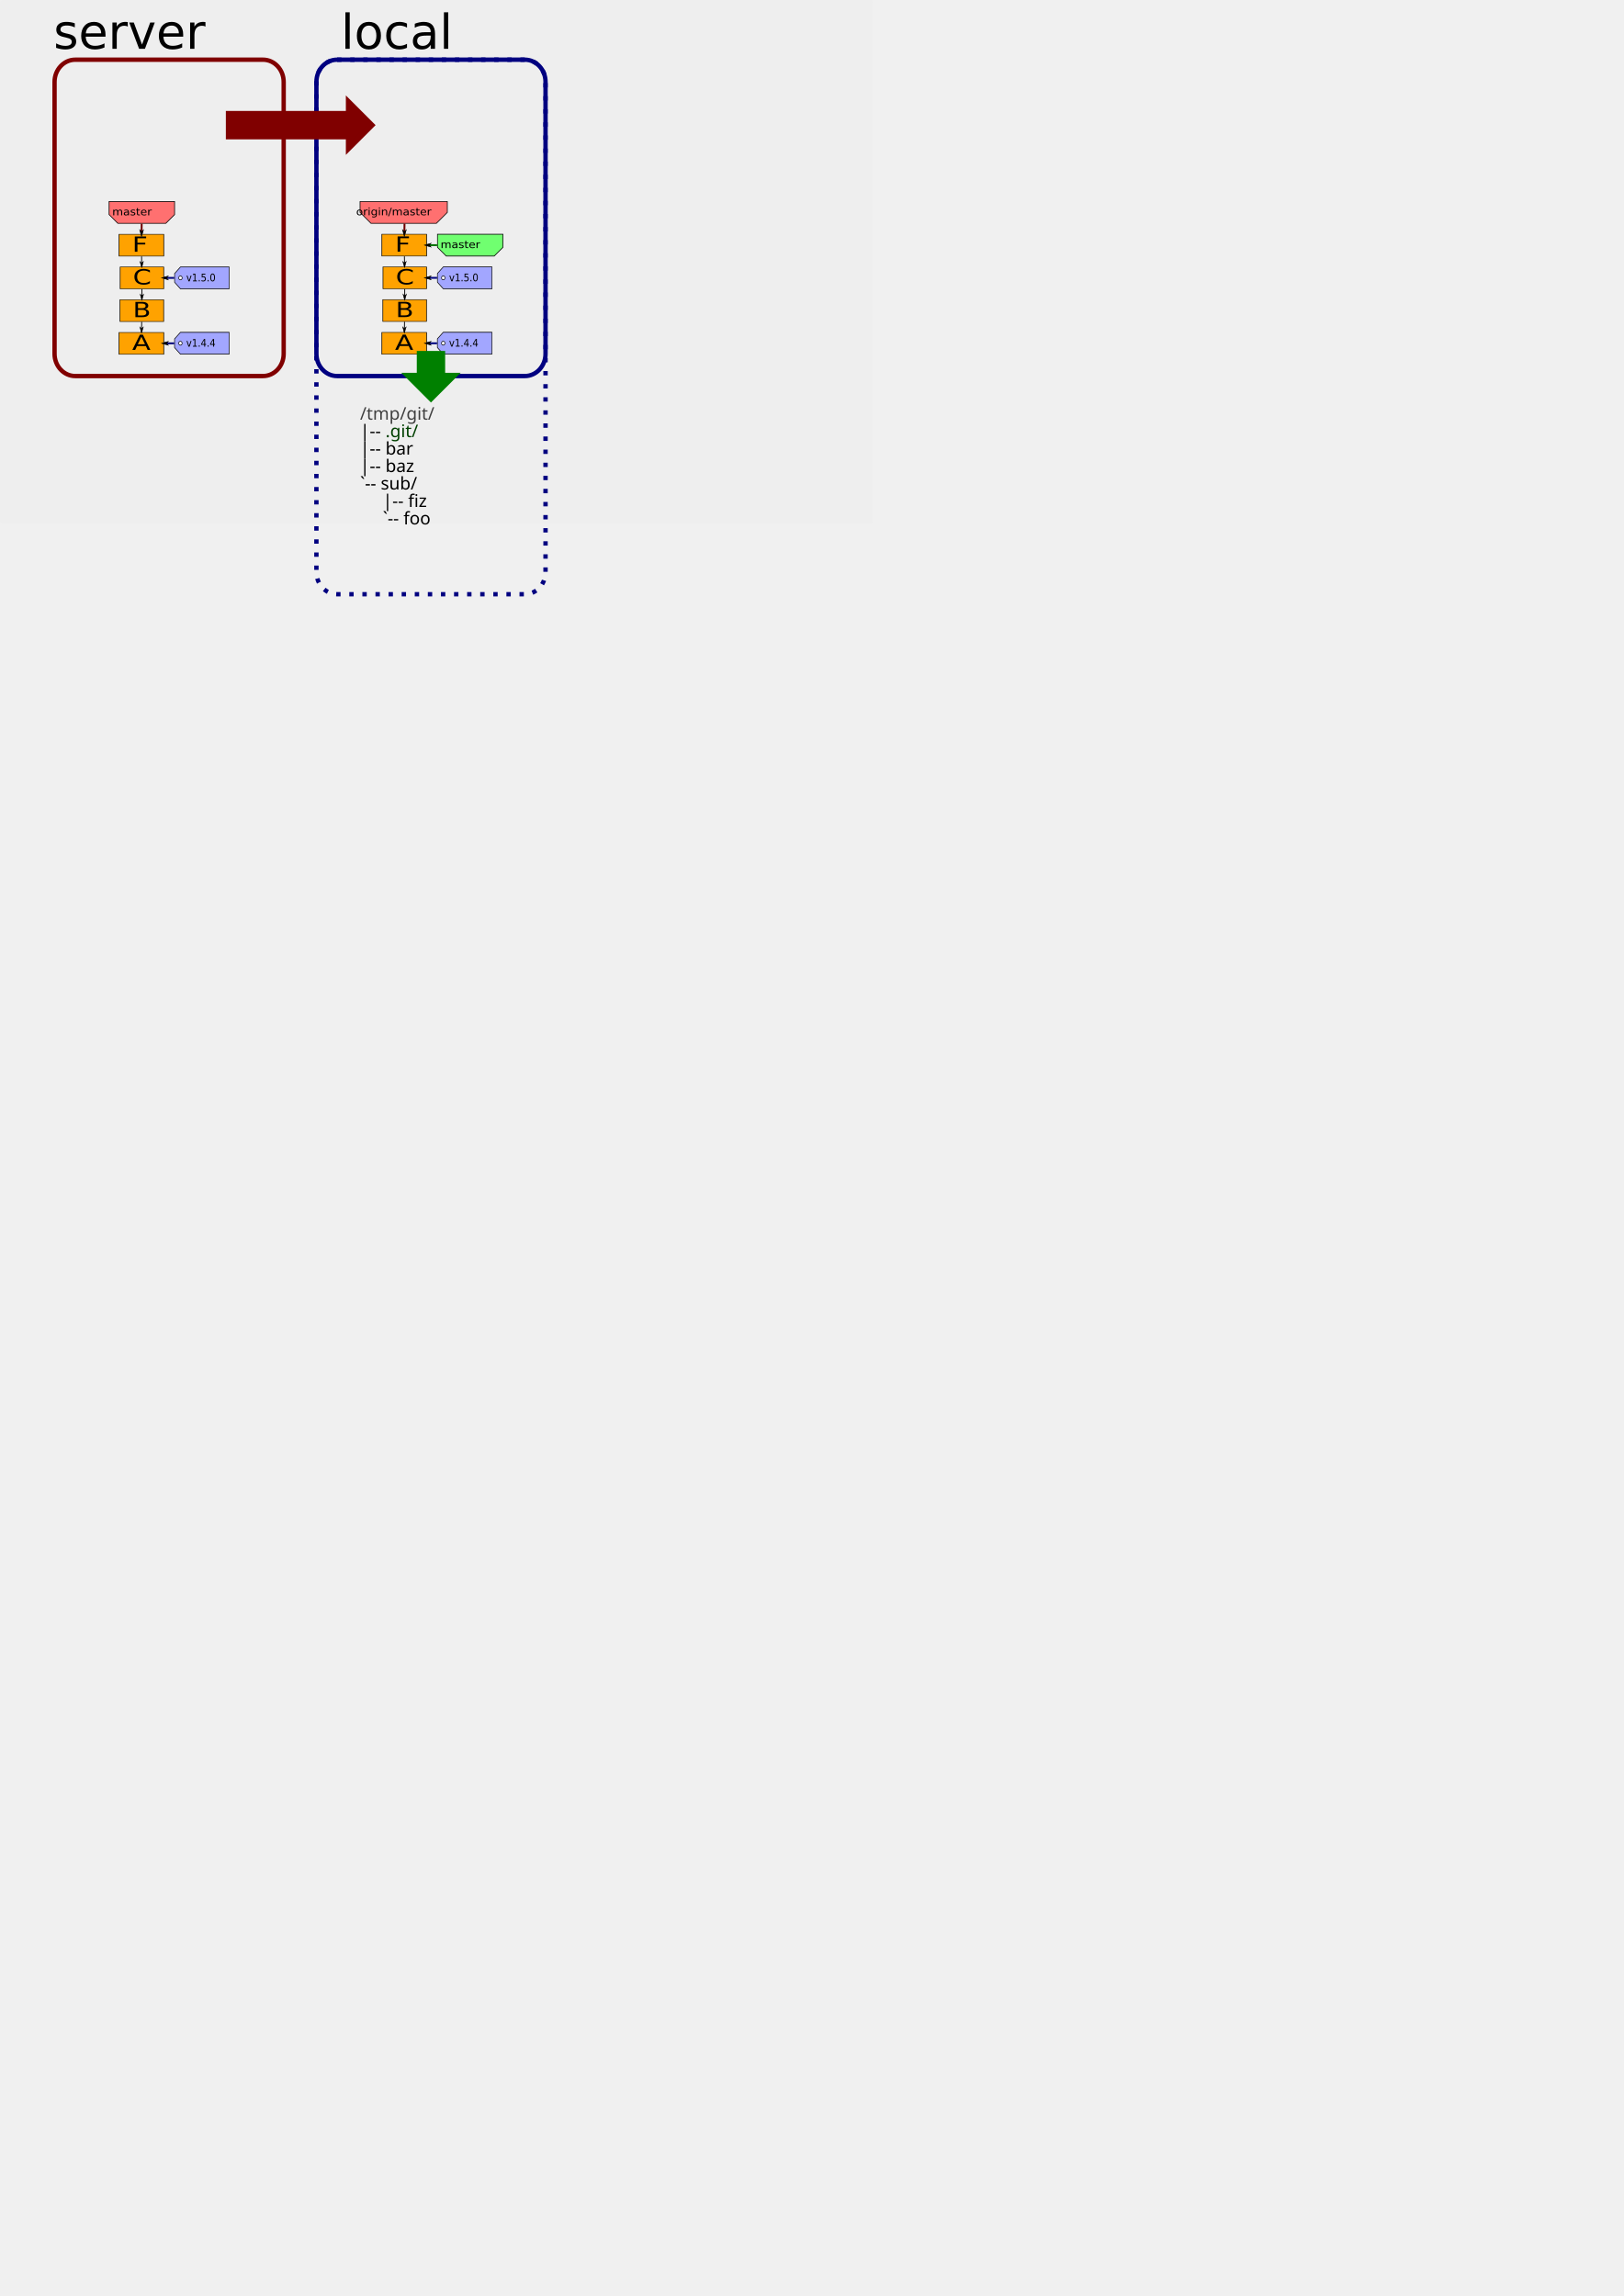
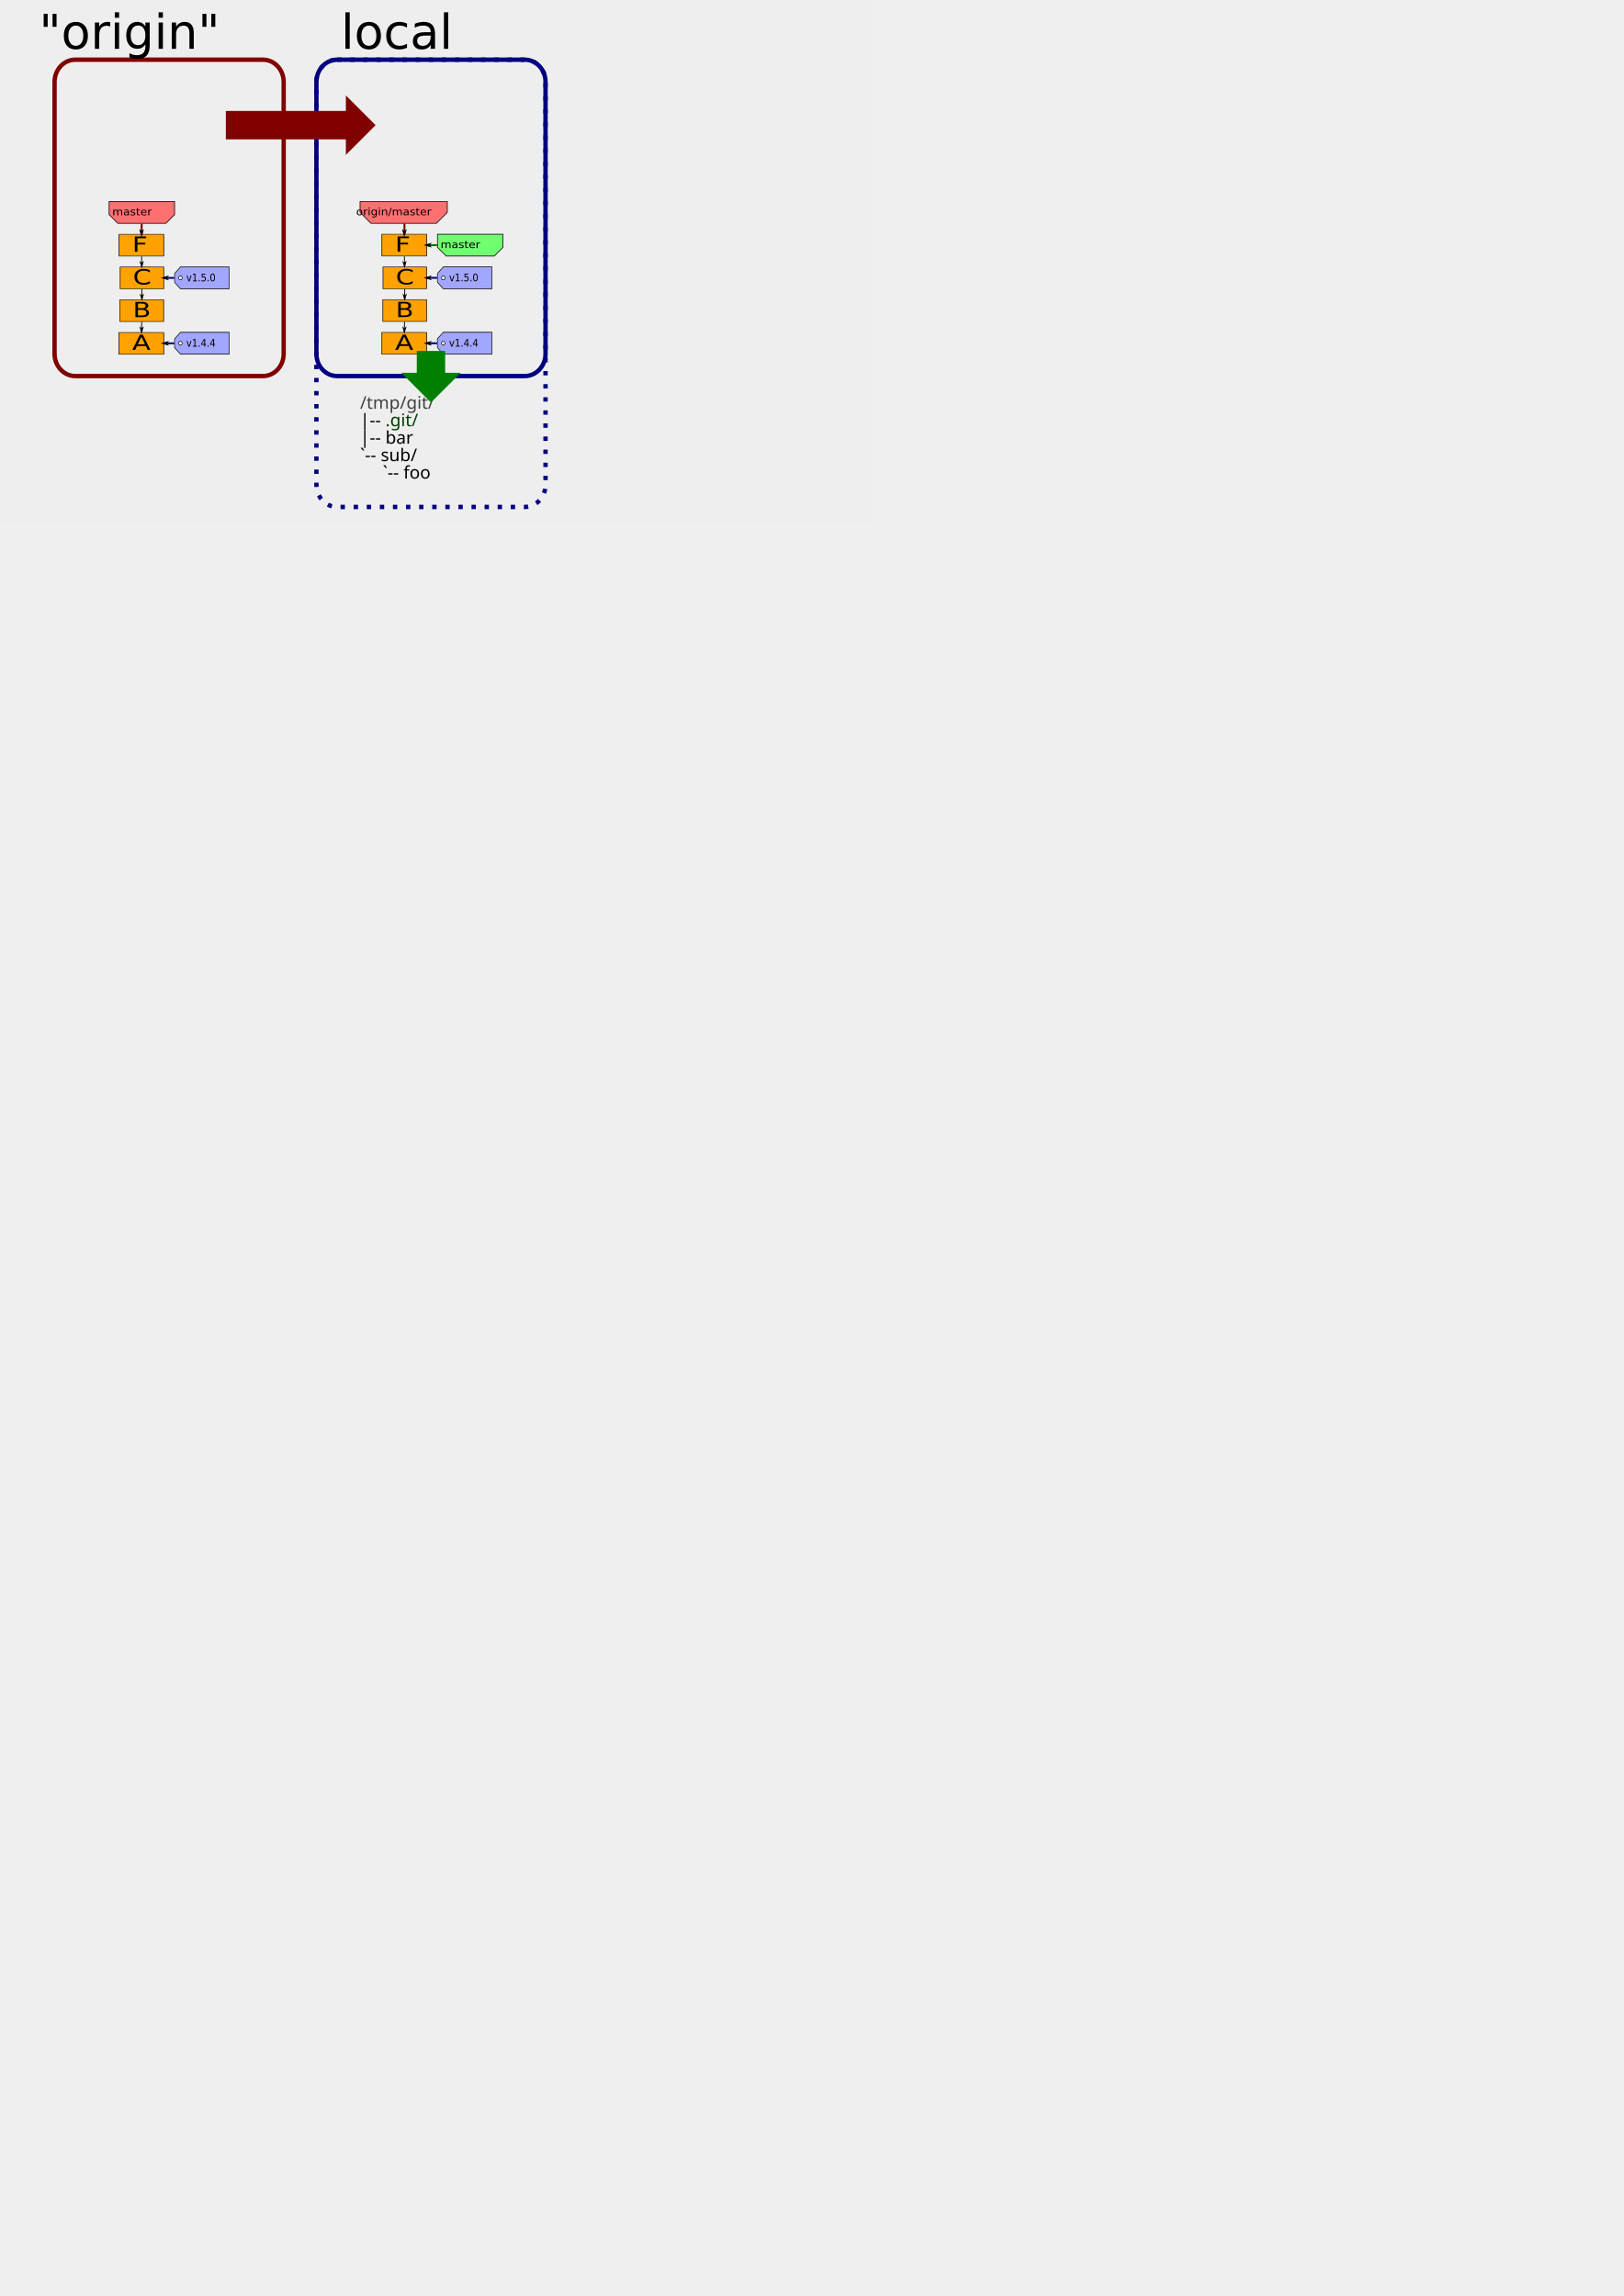
<svg xmlns="http://www.w3.org/2000/svg" width="744.094" height="1052.362" id="svg1317">
  <defs id="defs1319">
    <marker orient="auto" refY="0.0" refX="0.0" id="Arrow1Sstart" style="overflow:visible">
      <path id="path4028" d="M 0.0,0.0 L 5.0,-5.0 L -12.5,0.0 L 5.0,5.0 L 0.0,0.0 z " style="fill-rule:evenodd;stroke:#000000;stroke-width:1.0pt;marker-start:none" transform="scale(0.2) translate(6,0)" />
    </marker>
    <marker orient="auto" refY="0.0" refX="0.0" id="Arrow1Mstart" style="overflow:visible">
      <path id="path4034" d="M 0.0,0.0 L 5.0,-5.0 L -12.5,0.0 L 5.0,5.0 L 0.0,0.0 z " style="fill-rule:evenodd;stroke:#000000;stroke-width:1.0pt;marker-start:none" transform="scale(0.4) translate(10,0)" />
    </marker>
    <marker orient="auto" refY="0.0" refX="0.0" id="Arrow1Send" style="overflow:visible;">
      <path id="path4025" d="M 0.0,0.0 L 5.0,-5.0 L -12.5,0.0 L 5.0,5.0 L 0.0,0.0 z " style="fill-rule:evenodd;stroke:#000000;stroke-width:1.0pt;marker-start:none;" transform="scale(0.2) rotate(180) translate(6,0)" />
    </marker>
    <marker orient="auto" refY="0.0" refX="0.0" id="Arrow2Mend" style="overflow:visible;">
      <path id="path4013" style="font-size:12.0;fill-rule:evenodd;stroke-width:0.625;stroke-linejoin:round;" d="M 8.719,4.034 L -2.207,0.016 L 8.719,-4.002 C 6.973,-1.63 6.983,1.616 8.719,4.034 z " transform="scale(0.6) rotate(180) translate(0,0)" />
    </marker>
    <marker orient="auto" refY="0.0" refX="0.0" id="Arrow1Mend" style="overflow:visible;">
      <path id="path4031" d="M 0.0,0.0 L 5.0,-5.0 L -12.5,0.0 L 5.0,5.0 L 0.0,0.0 z " style="fill-rule:evenodd;stroke:#000000;stroke-width:1.0pt;marker-start:none;" transform="scale(0.4) rotate(180) translate(10,0)" />
    </marker>
    <marker orient="auto" refY="0.0" refX="0.0" id="Arrow2Mstart" style="overflow:visible">
      <path id="path4016" style="font-size:12.0;fill-rule:evenodd;stroke-width:0.625;stroke-linejoin:round" d="M 8.719,4.034 L -2.207,0.016 L 8.719,-4.002 C 6.973,-1.63 6.983,1.616 8.719,4.034 z " transform="scale(0.6) translate(0,0)" />
    </marker>
    <marker orient="auto" refY="0.0" refX="0.0" id="Arrow1Lstart" style="overflow:visible">
      <path id="path4040" d="M 0.0,0.0 L 5.0,-5.0 L -12.5,0.0 L 5.0,5.0 L 0.0,0.0 z " style="fill-rule:evenodd;stroke:#000000;stroke-width:1.0pt;marker-start:none" transform="scale(0.8) translate(12.5,0)" />
    </marker>
  </defs>
  <g id="layer1" style="opacity:1">
    <rect style="fill:#eeeeee;fill-opacity:1;stroke:none;stroke-width:1;stroke-linecap:butt;stroke-linejoin:bevel;stroke-miterlimit:4;stroke-dasharray:none;stroke-dashoffset:0;stroke-opacity:1" id="bg" width="400" height="240" x="0" y="0" rx="1" ry="1" />
    <rect style="opacity:1;fill:none;fill-opacity:1;fill-rule:nonzero;stroke:#800000;stroke-width:2;stroke-linecap:butt;stroke-linejoin:miter;stroke-miterlimit:4;stroke-dasharray:none;stroke-dashoffset:0;stroke-opacity:1" id="rect2948" width="105" height="145" x="25" y="27.362" rx="9.485" ry="10.192" />
    <rect style="fill:black;fill-opacity:0.75;stroke:black;stroke-width:0.5;stroke-linecap:butt;stroke-linejoin:miter;stroke-miterlimit:4;stroke-dasharray:none;stroke-dashoffset:0;stroke-opacity:1" id="rect2855" width="0" height="1" x="217" y="77.362" rx="19.921" ry="1" />
    <g id="g4675" transform="matrix(2.577667,0,0,1.997013,-664.6005,-62.00661)">
      <path id="path4085" d="M 286.941,107.358 L 286.941,112.366 L 278.996,112.366 L 278.996,107.358 L 286.941,107.358 z" style="fill:#ffa200;fill-opacity:1;fill-rule:evenodd;stroke:#000000;stroke-width:0.118;stroke-linecap:butt;stroke-linejoin:miter;stroke-miterlimit:4;stroke-dasharray:none;stroke-opacity:1" />
      <text id="text4093" y="111.362" x="281.329" style="font-size:3.598px;font-style:normal;font-weight:normal;line-height:125%;fill:#000000;fill-opacity:1;stroke:none;stroke-width:1pt;stroke-linecap:butt;stroke-linejoin:miter;stroke-opacity:1;font-family:Bitstream Vera Sans" xml:space="preserve">
        <tspan style="font-size:4.797px;font-style:normal;font-variant:normal;font-weight:normal;font-stretch:normal;text-align:start;line-height:125%;writing-mode:lr-tb;text-anchor:start;font-family:Bitstream Vera Sans" y="111.362" x="281.329" id="tspan4095">A</tspan>
      </text>
    </g>
    <g id="g4195" transform="matrix(0.8928571,0,0,0.9999896,-198.575,44.96471)">
      <path id="path4197" d="M 315,107.362 L 340,107.362 L 340,117.362 L 315,117.362 L 312,114.362 L 312,110.362 L 315,107.362 z" style="fill:#a2a6ff;fill-opacity:1;fill-rule:evenodd;stroke:#000000;stroke-width:0.313;stroke-linecap:butt;stroke-linejoin:miter;stroke-miterlimit:4;stroke-dasharray:none;stroke-opacity:1" />
      <path transform="matrix(0.444444,0,0,0.444444,175,62.42343)" d="M 317,112.362 A 2,2 0 1 1 313,112.362 A 2,2 0 1 1 317,112.362 z" id="path4199" style="fill:#ffffff;fill-opacity:1;stroke:#000000;stroke-width:0.704;stroke-linecap:butt;stroke-linejoin:miter;stroke-miterlimit:4;stroke-dasharray:none;stroke-dashoffset:0;stroke-opacity:1" />
      <text xml:space="preserve" style="font-size:3.598px;font-style:normal;font-weight:normal;line-height:125%;opacity:1;fill:#000000;fill-opacity:1;stroke:none;stroke-width:1pt;stroke-linecap:butt;stroke-linejoin:miter;stroke-opacity:1;font-family:Bitstream Vera Sans" x="318" y="113.922" id="text4201">
        <tspan id="tspan4203" x="318" y="113.922" style="font-size:4.797px;font-style:normal;font-variant:normal;font-weight:normal;font-stretch:normal;text-align:start;line-height:125%;writing-mode:lr-tb;text-anchor:start;font-family:Bitstream Vera Sans">v1.4.4</tspan>
      </text>
    </g>
    <g id="g4680" transform="matrix(2.517724,0,0,1.998096,-647.4337,-77.1557)">
      <path id="path4682" d="M 286.941,107.358 L 286.941,112.366 L 278.996,112.366 L 278.996,107.358 L 286.941,107.358 z" style="fill:#ffa200;fill-opacity:1;fill-rule:evenodd;stroke:#000000;stroke-width:0.118;stroke-linecap:butt;stroke-linejoin:miter;stroke-miterlimit:4;stroke-dasharray:none;stroke-opacity:1" />
      <text id="text4684" y="111.362" x="281.329" style="font-size:3.598px;font-style:normal;font-weight:normal;line-height:125%;fill:#000000;fill-opacity:1;stroke:none;stroke-width:1pt;stroke-linecap:butt;stroke-linejoin:miter;stroke-opacity:1;font-family:Bitstream Vera Sans" xml:space="preserve">
        <tspan style="font-size:4.797px;font-style:normal;font-variant:normal;font-weight:normal;font-stretch:normal;text-align:start;line-height:125%;writing-mode:lr-tb;text-anchor:start;font-family:Bitstream Vera Sans" y="111.362" x="281.329" id="tspan4686">B</tspan>
      </text>
    </g>
    <g id="g4696" transform="matrix(2.511717,0,0,1.999552,-645.6889,-92.30475)">
      <path id="path4698" d="M 286.941,107.358 L 286.941,112.366 L 278.996,112.366 L 278.996,107.358 L 286.941,107.358 z" style="fill:#ffa200;fill-opacity:1;fill-rule:evenodd;stroke:#000000;stroke-width:0.118;stroke-linecap:butt;stroke-linejoin:miter;stroke-miterlimit:4;stroke-dasharray:none;stroke-opacity:1" />
      <text id="text4700" y="111.362" x="281.329" style="font-size:3.598px;font-style:normal;font-weight:normal;line-height:125%;fill:#000000;fill-opacity:1;stroke:none;stroke-width:1pt;stroke-linecap:butt;stroke-linejoin:miter;stroke-opacity:1;font-family:Bitstream Vera Sans" xml:space="preserve">
        <tspan style="font-size:4.797px;font-style:normal;font-variant:normal;font-weight:normal;font-stretch:normal;text-align:start;line-height:125%;writing-mode:lr-tb;text-anchor:start;font-family:Bitstream Vera Sans" y="111.362" x="281.329" id="tspan4702">C</tspan>
      </text>
    </g>
    <g id="g4712" transform="matrix(0.8928453,0,0,1.001435,-198.5533,14.85274)">
      <path id="path4714" d="M 315,107.362 L 340,107.362 L 340,117.362 L 315,117.362 L 312,114.362 L 312,110.362 L 315,107.362 z" style="fill:#a2a6ff;fill-opacity:1;fill-rule:evenodd;stroke:#000000;stroke-width:0.313;stroke-linecap:butt;stroke-linejoin:miter;stroke-miterlimit:4;stroke-dasharray:none;stroke-opacity:1" />
      <path transform="matrix(0.444444,0,0,0.444444,175,62.42343)" d="M 317,112.362 A 2,2 0 1 1 313,112.362 A 2,2 0 1 1 317,112.362 z" id="path4716" style="fill:#ffffff;fill-opacity:1;stroke:#000000;stroke-width:0.704;stroke-linecap:butt;stroke-linejoin:miter;stroke-miterlimit:4;stroke-dasharray:none;stroke-dashoffset:0;stroke-opacity:1" />
      <text xml:space="preserve" style="font-size:3.598px;font-style:normal;font-weight:normal;line-height:125%;opacity:1;fill:#000000;fill-opacity:1;stroke:none;stroke-width:1pt;stroke-linecap:butt;stroke-linejoin:miter;stroke-opacity:1;font-family:Bitstream Vera Sans" x="318" y="113.922" id="text4718">
        <tspan id="tspan4720" x="318" y="113.922" style="font-size:4.797px;font-style:normal;font-variant:normal;font-weight:normal;font-stretch:normal;text-align:start;line-height:125%;writing-mode:lr-tb;text-anchor:start;font-family:Bitstream Vera Sans">v1.5.0</tspan>
      </text>
    </g>
    <g id="g4730" transform="matrix(2.577667,0,0,1.997013,-664.6005,-107.0066)">
      <path id="path4732" d="M 286.941,107.358 L 286.941,112.366 L 278.996,112.366 L 278.996,107.358 L 286.941,107.358 z" style="fill:#ffa200;fill-opacity:1;fill-rule:evenodd;stroke:#000000;stroke-width:0.118;stroke-linecap:butt;stroke-linejoin:miter;stroke-miterlimit:4;stroke-dasharray:none;stroke-opacity:1" />
      <text id="text4734" y="111.362" x="281.329" style="font-size:3.598px;font-style:normal;font-weight:normal;line-height:125%;fill:#000000;fill-opacity:1;stroke:none;stroke-width:1pt;stroke-linecap:butt;stroke-linejoin:miter;stroke-opacity:1;font-family:Bitstream Vera Sans" xml:space="preserve">
        <tspan style="font-size:4.797px;font-style:normal;font-variant:normal;font-weight:normal;font-stretch:normal;text-align:start;line-height:125%;writing-mode:lr-tb;text-anchor:start;font-family:Bitstream Vera Sans" y="111.362" x="281.329" id="tspan4736">F</tspan>
      </text>
    </g>
    <path style="fill:none;fill-opacity:0.75;fill-rule:evenodd;stroke:#000000;stroke-width:0.393;stroke-linecap:butt;stroke-linejoin:miter;marker-start:url(#Arrow1Mstart);marker-end:none;stroke-miterlimit:4;stroke-dasharray:none;stroke-opacity:1" d="M 64.868,152.265 L 64.934,147.487" id="path4742" />
    <path style="fill:none;fill-opacity:0.75;fill-rule:evenodd;stroke:#000000;stroke-width:0.393;stroke-linecap:butt;stroke-linejoin:miter;marker-start:url(#Arrow1Mstart);marker-end:none;stroke-miterlimit:4;stroke-dasharray:none;stroke-opacity:1" d="M 65.019,137.232 L 65.033,132.502" id="path4744" />
    <path style="fill:none;fill-opacity:0.75;fill-rule:evenodd;stroke:#00047c;stroke-width:0.864;stroke-linecap:butt;stroke-linejoin:miter;marker-start:url(#Arrow1Sstart);marker-end:none;stroke-miterlimit:4;stroke-dasharray:none;stroke-opacity:1" d="M 75.199,157.366 L 79.857,157.355" id="path4748" />
    <path style="fill:none;fill-opacity:0.75;fill-rule:evenodd;stroke:#00047c;stroke-width:0.864;stroke-linecap:butt;stroke-linejoin:miter;marker-start:url(#Arrow1Sstart);marker-end:none;stroke-miterlimit:4;stroke-dasharray:none;stroke-opacity:1" d="M 75.183,127.373 L 79.875,127.374" id="path4750" />
    <path style="fill:none;fill-opacity:0.75;fill-rule:evenodd;stroke:#000000;stroke-width:0.393;stroke-linecap:butt;stroke-linejoin:miter;marker-start:url(#Arrow1Mstart);marker-end:none;stroke-miterlimit:4;stroke-dasharray:none;stroke-opacity:1" d="M 64.963,122.239 L 64.884,117.514" id="path4752" />
    <g id="g4779" transform="matrix(2.000399,0,0,2,-600.1307,-32.36218)">
      <path id="path4781" d="M 325,62.362 L 325,65.362 L 327,67.362 L 338,67.362 L 340,65.362 L 340,62.362 L 325,62.362 z" style="fill:#ff7070;fill-opacity:1;fill-rule:evenodd;stroke:#000000;stroke-width:0.161;stroke-linecap:butt;stroke-linejoin:miter;stroke-miterlimit:4;stroke-dasharray:none;stroke-opacity:1" />
      <text id="text4783" y="68.436" x="318.268" style="font-size:1.845px;font-style:normal;font-weight:normal;text-align:center;line-height:125%;text-anchor:middle;opacity:1;fill:#000000;fill-opacity:1;stroke:none;stroke-width:1pt;stroke-linecap:butt;stroke-linejoin:miter;stroke-opacity:1;font-family:Bitstream Vera Sans" xml:space="preserve" transform="scale(1.044355,0.9575289)">
        <tspan style="font-size:2.461px;font-style:normal;font-variant:normal;font-weight:normal;font-stretch:normal;text-align:center;line-height:125%;writing-mode:lr-tb;text-anchor:middle;font-family:Bitstream Vera Sans" y="68.436" x="318.268" id="tspan4785">master</tspan>
      </text>
    </g>
    <path style="fill:none;fill-opacity:0.75;fill-rule:evenodd;stroke:#710000;stroke-width:0.864;stroke-linecap:butt;stroke-linejoin:miter;marker-start:url(#Arrow1Sstart);marker-end:none;stroke-miterlimit:4;stroke-dasharray:none;stroke-opacity:1;display:inline" d="M 64.868,107.265 L 64.932,102.523" id="path4803" />
    <rect style="opacity:1;fill:none;fill-opacity:1;fill-rule:nonzero;stroke:#000080;stroke-width:2;stroke-linecap:butt;stroke-linejoin:miter;stroke-miterlimit:4;stroke-dasharray:none;stroke-dashoffset:0;stroke-opacity:1" id="rect3927" width="105" height="145" x="145" y="27.362" rx="9.485" ry="10.192" />
    <text xml:space="preserve" style="font-size:22px;font-style:normal;font-weight:normal;text-align:center;line-height:100%;writing-mode:lr-tb;text-anchor:middle;fill:#000000;fill-opacity:1;stroke:none;stroke-width:1pt;stroke-linecap:butt;stroke-linejoin:miter;stroke-opacity:1;font-family:Bitstream Vera Sans" x="76.829" y="22.362" id="text4074">
-       <tspan id="tspan4076" x="76.829" y="22.362">server</tspan>
+       <tspan id="tspan4076" x="76.829" y="22.362">"origin"</tspan>
    </text>
    <text xml:space="preserve" style="font-size:22px;font-style:normal;font-weight:normal;text-align:center;line-height:100%;writing-mode:lr-tb;text-anchor:middle;fill:#000000;fill-opacity:1;stroke:none;stroke-width:1pt;stroke-linecap:butt;stroke-linejoin:miter;stroke-opacity:1;font-family:Bitstream Vera Sans" x="199.323" y="22.362" id="text4078">
      <tspan id="tspan4080" x="199.323" y="22.362">local</tspan>
    </text>
    <text xml:space="preserve" style="font-size:22px;font-style:normal;font-weight:normal;text-align:start;line-height:100%;writing-mode:lr-tb;text-anchor:start;fill:#000000;fill-opacity:1;stroke:none;stroke-width:1pt;stroke-linecap:butt;stroke-linejoin:miter;stroke-opacity:1;font-family:Bitstream Vera Sans" x="95.25" y="143.612" id="text3330">
      <tspan id="tspan3332" x="95.25" y="143.612" />
    </text>
    <g style="opacity:1" id="g4983" transform="matrix(2.577667,0,0,1.997013,-544.1596,-62.03396)">
      <path id="path4985" d="M 286.941,107.358 L 286.941,112.366 L 278.996,112.366 L 278.996,107.358 L 286.941,107.358 z" style="fill:#ffa200;fill-opacity:1;fill-rule:evenodd;stroke:#000000;stroke-width:0.118;stroke-linecap:butt;stroke-linejoin:miter;stroke-miterlimit:4;stroke-dasharray:none;stroke-opacity:1" />
      <text id="text4987" y="111.362" x="281.329" style="font-size:3.598px;font-style:normal;font-weight:normal;line-height:125%;fill:#000000;fill-opacity:1;stroke:none;stroke-width:1pt;stroke-linecap:butt;stroke-linejoin:miter;stroke-opacity:1;font-family:Bitstream Vera Sans" xml:space="preserve">
        <tspan style="font-size:4.797px;font-style:normal;font-variant:normal;font-weight:normal;font-stretch:normal;text-align:start;line-height:125%;writing-mode:lr-tb;text-anchor:start;font-family:Bitstream Vera Sans" y="111.362" x="281.329" id="tspan4989">A</tspan>
      </text>
    </g>
    <g style="opacity:1" id="g4991" transform="matrix(0.8928571,0,0,0.9999896,-78.13399,44.93736)">
      <path id="path4993" d="M 315,107.362 L 340,107.362 L 340,117.362 L 315,117.362 L 312,114.362 L 312,110.362 L 315,107.362 z" style="fill:#a2a6ff;fill-opacity:1;fill-rule:evenodd;stroke:#000000;stroke-width:0.313;stroke-linecap:butt;stroke-linejoin:miter;stroke-miterlimit:4;stroke-dasharray:none;stroke-opacity:1" />
      <path transform="matrix(0.444444,0,0,0.444444,175,62.42343)" d="M 317,112.362 A 2,2 0 1 1 313,112.362 A 2,2 0 1 1 317,112.362 z" id="path4995" style="fill:#ffffff;fill-opacity:1;stroke:#000000;stroke-width:0.704;stroke-linecap:butt;stroke-linejoin:miter;stroke-miterlimit:4;stroke-dasharray:none;stroke-dashoffset:0;stroke-opacity:1" />
      <text xml:space="preserve" style="font-size:3.598px;font-style:normal;font-weight:normal;line-height:125%;opacity:1;fill:#000000;fill-opacity:1;stroke:none;stroke-width:1pt;stroke-linecap:butt;stroke-linejoin:miter;stroke-opacity:1;font-family:Bitstream Vera Sans" x="318" y="113.922" id="text4997">
        <tspan id="tspan4999" x="318" y="113.922" style="font-size:4.797px;font-style:normal;font-variant:normal;font-weight:normal;font-stretch:normal;text-align:start;line-height:125%;writing-mode:lr-tb;text-anchor:start;font-family:Bitstream Vera Sans">v1.4.4</tspan>
      </text>
    </g>
    <g style="opacity:1" id="g5001" transform="matrix(2.517724,0,0,1.998096,-526.9927,-77.18305)">
      <path id="path5003" d="M 286.941,107.358 L 286.941,112.366 L 278.996,112.366 L 278.996,107.358 L 286.941,107.358 z" style="fill:#ffa200;fill-opacity:1;fill-rule:evenodd;stroke:#000000;stroke-width:0.118;stroke-linecap:butt;stroke-linejoin:miter;stroke-miterlimit:4;stroke-dasharray:none;stroke-opacity:1" />
      <text id="text5005" y="111.362" x="281.329" style="font-size:3.598px;font-style:normal;font-weight:normal;line-height:125%;fill:#000000;fill-opacity:1;stroke:none;stroke-width:1pt;stroke-linecap:butt;stroke-linejoin:miter;stroke-opacity:1;font-family:Bitstream Vera Sans" xml:space="preserve">
        <tspan style="font-size:4.797px;font-style:normal;font-variant:normal;font-weight:normal;font-stretch:normal;text-align:start;line-height:125%;writing-mode:lr-tb;text-anchor:start;font-family:Bitstream Vera Sans" y="111.362" x="281.329" id="tspan5007">B</tspan>
      </text>
    </g>
    <g style="opacity:1" id="g5009" transform="matrix(2.511717,0,0,1.999552,-525.2479,-92.3321)">
      <path id="path5011" d="M 286.941,107.358 L 286.941,112.366 L 278.996,112.366 L 278.996,107.358 L 286.941,107.358 z" style="fill:#ffa200;fill-opacity:1;fill-rule:evenodd;stroke:#000000;stroke-width:0.118;stroke-linecap:butt;stroke-linejoin:miter;stroke-miterlimit:4;stroke-dasharray:none;stroke-opacity:1" />
      <text id="text5013" y="111.362" x="281.329" style="font-size:3.598px;font-style:normal;font-weight:normal;line-height:125%;fill:#000000;fill-opacity:1;stroke:none;stroke-width:1pt;stroke-linecap:butt;stroke-linejoin:miter;stroke-opacity:1;font-family:Bitstream Vera Sans" xml:space="preserve">
        <tspan style="font-size:4.797px;font-style:normal;font-variant:normal;font-weight:normal;font-stretch:normal;text-align:start;line-height:125%;writing-mode:lr-tb;text-anchor:start;font-family:Bitstream Vera Sans" y="111.362" x="281.329" id="tspan5015">C</tspan>
      </text>
    </g>
    <g style="opacity:1" id="g5017" transform="matrix(0.8928453,0,0,1.001435,-78.11232,14.82539)">
      <path id="path5019" d="M 315,107.362 L 340,107.362 L 340,117.362 L 315,117.362 L 312,114.362 L 312,110.362 L 315,107.362 z" style="fill:#a2a6ff;fill-opacity:1;fill-rule:evenodd;stroke:#000000;stroke-width:0.313;stroke-linecap:butt;stroke-linejoin:miter;stroke-miterlimit:4;stroke-dasharray:none;stroke-opacity:1" />
      <path transform="matrix(0.444444,0,0,0.444444,175,62.42343)" d="M 317,112.362 A 2,2 0 1 1 313,112.362 A 2,2 0 1 1 317,112.362 z" id="path5021" style="fill:#ffffff;fill-opacity:1;stroke:#000000;stroke-width:0.704;stroke-linecap:butt;stroke-linejoin:miter;stroke-miterlimit:4;stroke-dasharray:none;stroke-dashoffset:0;stroke-opacity:1" />
      <text xml:space="preserve" style="font-size:3.598px;font-style:normal;font-weight:normal;line-height:125%;opacity:1;fill:#000000;fill-opacity:1;stroke:none;stroke-width:1pt;stroke-linecap:butt;stroke-linejoin:miter;stroke-opacity:1;font-family:Bitstream Vera Sans" x="318" y="113.922" id="text5023">
        <tspan id="tspan5025" x="318" y="113.922" style="font-size:4.797px;font-style:normal;font-variant:normal;font-weight:normal;font-stretch:normal;text-align:start;line-height:125%;writing-mode:lr-tb;text-anchor:start;font-family:Bitstream Vera Sans">v1.5.0</tspan>
      </text>
    </g>
    <g style="opacity:1" id="g5027" transform="matrix(2.577667,0,0,1.997013,-544.1596,-107.034)">
      <path id="path5029" d="M 286.941,107.358 L 286.941,112.366 L 278.996,112.366 L 278.996,107.358 L 286.941,107.358 z" style="fill:#ffa200;fill-opacity:1;fill-rule:evenodd;stroke:#000000;stroke-width:0.118;stroke-linecap:butt;stroke-linejoin:miter;stroke-miterlimit:4;stroke-dasharray:none;stroke-opacity:1" />
      <text id="text5031" y="111.362" x="281.329" style="font-size:3.598px;font-style:normal;font-weight:normal;line-height:125%;fill:#000000;fill-opacity:1;stroke:none;stroke-width:1pt;stroke-linecap:butt;stroke-linejoin:miter;stroke-opacity:1;font-family:Bitstream Vera Sans" xml:space="preserve">
        <tspan style="font-size:4.797px;font-style:normal;font-variant:normal;font-weight:normal;font-stretch:normal;text-align:start;line-height:125%;writing-mode:lr-tb;text-anchor:start;font-family:Bitstream Vera Sans" y="111.362" x="281.329" id="tspan5033">F</tspan>
      </text>
    </g>
    <path style="opacity:1;fill:none;fill-opacity:0.75;fill-rule:evenodd;stroke:#000000;stroke-width:0.393;stroke-linecap:butt;stroke-linejoin:miter;marker-start:url(#Arrow1Mstart);marker-end:none;stroke-miterlimit:4;stroke-dasharray:none;stroke-opacity:1" d="M 185.309,152.237 L 185.375,147.46" id="path5035" />
    <path style="opacity:1;fill:none;fill-opacity:0.75;fill-rule:evenodd;stroke:#000000;stroke-width:0.393;stroke-linecap:butt;stroke-linejoin:miter;marker-start:url(#Arrow1Mstart);marker-end:none;stroke-miterlimit:4;stroke-dasharray:none;stroke-opacity:1" d="M 185.46,137.205 L 185.474,132.474" id="path5037" />
    <path style="opacity:1;fill:none;fill-opacity:0.75;fill-rule:evenodd;stroke:#00047c;stroke-width:0.864;stroke-linecap:butt;stroke-linejoin:miter;marker-start:url(#Arrow1Sstart);marker-end:none;stroke-miterlimit:4;stroke-dasharray:none;stroke-opacity:1" d="M 195.64,157.338 L 200.298,157.327" id="path5039" />
    <path style="opacity:1;fill:none;fill-opacity:0.75;fill-rule:evenodd;stroke:#00047c;stroke-width:0.864;stroke-linecap:butt;stroke-linejoin:miter;marker-start:url(#Arrow1Sstart);marker-end:none;stroke-miterlimit:4;stroke-dasharray:none;stroke-opacity:1" d="M 195.624,127.345 L 200.316,127.346" id="path5041" />
    <path style="opacity:1;fill:none;fill-opacity:0.75;fill-rule:evenodd;stroke:#000000;stroke-width:0.393;stroke-linecap:butt;stroke-linejoin:miter;marker-start:url(#Arrow1Mstart);marker-end:none;stroke-miterlimit:4;stroke-dasharray:none;stroke-opacity:1" d="M 185.404,122.212 L 185.325,117.487" id="path5043" />
    <g style="opacity:1" id="g5045" transform="matrix(2.000399,0,0,2,-480.169,-32.38953)">
      <path id="path5047" d="M 322.52,62.376 L 322.52,64.876 L 325.02,67.376 L 340.017,67.376 L 342.516,64.876 L 342.516,62.376 L 322.52,62.376 z" style="fill:#ff7070;fill-opacity:1;fill-rule:evenodd;stroke:#000000;stroke-width:0.161;stroke-linecap:butt;stroke-linejoin:miter;stroke-miterlimit:4;stroke-dasharray:none;stroke-opacity:1" />
      <text id="text5049" y="68.436" x="318.268" style="font-size:1.845px;font-style:normal;font-weight:normal;text-align:center;line-height:125%;text-anchor:middle;opacity:1;fill:#000000;fill-opacity:1;stroke:none;stroke-width:1pt;stroke-linecap:butt;stroke-linejoin:miter;stroke-opacity:1;font-family:Bitstream Vera Sans" xml:space="preserve" transform="scale(1.044355,0.9575289)">
        <tspan style="font-size:2.461px;font-style:normal;font-variant:normal;font-weight:normal;font-stretch:normal;text-align:center;line-height:125%;writing-mode:lr-tb;text-anchor:middle;font-family:Bitstream Vera Sans" y="68.436" x="318.268" id="tspan5051">origin/master</tspan>
      </text>
    </g>
    <path style="opacity:1;fill:none;fill-opacity:0.75;fill-rule:evenodd;stroke:#710000;stroke-width:0.864;stroke-linecap:butt;stroke-linejoin:miter;marker-start:url(#Arrow1Sstart);marker-end:none;stroke-miterlimit:4;stroke-dasharray:none;stroke-opacity:1;display:inline" d="M 185.309,107.237 L 185.373,102.496" id="path5053" />
    <g style="opacity:1" id="g5055" transform="matrix(2.000399,0,0,2,-449.6504,-17.36218)">
      <path id="path5057" d="M 325,62.362 L 325,65.362 L 327,67.362 L 338,67.362 L 340,65.362 L 340,62.362 L 325,62.362 z" style="fill:#70ff70;fill-opacity:1;fill-rule:evenodd;stroke:#000000;stroke-width:0.161;stroke-linecap:butt;stroke-linejoin:miter;stroke-miterlimit:4;stroke-dasharray:none;stroke-opacity:1" />
      <text id="text5059" y="68.436" x="318.268" style="font-size:1.845px;font-style:normal;font-weight:normal;text-align:center;line-height:125%;text-anchor:middle;opacity:1;fill:#000000;fill-opacity:1;stroke:none;stroke-width:1pt;stroke-linecap:butt;stroke-linejoin:miter;stroke-opacity:1;font-family:Bitstream Vera Sans" xml:space="preserve" transform="scale(1.044355,0.9575289)">
        <tspan style="font-size:2.461px;font-style:normal;font-variant:normal;font-weight:normal;font-stretch:normal;text-align:center;line-height:125%;writing-mode:lr-tb;text-anchor:middle;font-family:Bitstream Vera Sans" y="68.436" x="318.268" id="tspan5061">master</tspan>
      </text>
    </g>
    <path style="opacity:1;fill:none;fill-opacity:0.75;fill-rule:evenodd;stroke:#007100;stroke-width:0.864;stroke-linecap:butt;stroke-linejoin:miter;marker-start:url(#Arrow1Sstart);marker-end:none;stroke-miterlimit:4;stroke-dasharray:none;stroke-opacity:1;display:inline" d="M 195.64,112.362 L 200.318,112.362" id="path5063" />
-     <rect style="opacity:1;fill:none;fill-opacity:1;fill-rule:nonzero;stroke:#000080;stroke-width:2;stroke-linecap:butt;stroke-linejoin:miter;stroke-miterlimit:4;stroke-dasharray:2, 4;stroke-dashoffset:0;stroke-opacity:1" id="rect5065" width="105" height="245" x="145" y="27.362" rx="9.485" ry="10.192" />
+     <rect style="opacity:1;fill:none;fill-opacity:1;fill-rule:nonzero;stroke:#000080;stroke-width:2;stroke-linecap:butt;stroke-linejoin:miter;stroke-miterlimit:4;stroke-dasharray:2, 4;stroke-dashoffset:0;stroke-opacity:1" id="rect5065" width="105" height="205" x="145" y="27.362" rx="9.485" ry="10.192" />
    <path style="opacity:1;fill:#800000;fill-opacity:1;fill-rule:evenodd;stroke:#800000;stroke-width:3;stroke-linecap:butt;stroke-linejoin:miter;stroke-miterlimit:4;stroke-dasharray:none;stroke-opacity:1" d="M 105,62.362 L 105,52.362 L 160,52.362 L 160,47.362 L 170,57.362 L 160,67.362 L 160,62.362 L 105,62.362 z" id="path4092" />
+     <text xml:space="preserve" style="font-size:8px;font-style:normal;font-variant:normal;font-weight:normal;font-stretch:normal;text-align:start;line-height:100%;writing-mode:lr-tb;text-anchor:start;opacity:1;fill:#000000;fill-opacity:1;stroke:none;stroke-width:1pt;stroke-linecap:butt;stroke-linejoin:miter;stroke-opacity:1;font-family:Sans;-inkscape-font-specification:Sans" x="165" y="187.362" id="text4174">
+       <tspan id="tspan4206" x="165" y="187.362" style="fill:#404040;fill-opacity:1">/tmp/git/</tspan>
+       <tspan id="tspan4208" x="165" y="195.362">|-- <tspan style="fill:#004000;fill-opacity:1" id="tspan5200">.git/</tspan>
+       </tspan>
+       <tspan id="tspan4210" x="165" y="203.362">|-- bar</tspan>
+       <tspan id="tspan4214" x="165" y="211.362">`-- sub/</tspan>
+       <tspan id="tspan4216" x="165" y="219.362">     `-- foo</tspan>
+       <tspan id="tspan4218" x="165" y="227.362" />
+     </text>
    <path style="opacity:1;fill:#008000;fill-opacity:1;fill-rule:evenodd;stroke:#008000;stroke-width:3;stroke-linecap:butt;stroke-linejoin:miter;stroke-miterlimit:4;stroke-dasharray:none;stroke-opacity:1" d="M 192.5,162.362 L 202.5,162.362 L 202.5,172.362 L 207.5,172.362 L 197.5,182.362 L 187.5,172.362 L 192.5,172.362 L 192.5,162.362 z" id="path4863" />
-     <text xml:space="preserve" style="font-size:8px;font-style:normal;font-variant:normal;font-weight:normal;font-stretch:normal;text-align:start;line-height:100%;writing-mode:lr-tb;text-anchor:start;opacity:1;fill:#000000;fill-opacity:1;stroke:none;stroke-width:1pt;stroke-linecap:butt;stroke-linejoin:miter;stroke-opacity:1;font-family:Sans;-inkscape-font-specification:Sans" x="165" y="192.362" id="text4174">
-       <tspan id="tspan4206" x="165" y="192.362" style="fill:#404040;fill-opacity:1">/tmp/git/</tspan>
-       <tspan id="tspan4208" x="165" y="200.362">|-- <tspan style="fill:#004000;fill-opacity:1" id="tspan5200">.git/</tspan>
-       </tspan>
-       <tspan x="165" y="208.362" id="tspan5198">|-- bar</tspan>
-       <tspan id="tspan4210" x="165" y="216.362">|-- baz</tspan>
-       <tspan id="tspan4212" x="165" y="224.362">`-- sub/</tspan>
-       <tspan id="tspan4214" x="165" y="232.362">     |-- fiz</tspan>
-       <tspan id="tspan4216" x="165" y="240.362">     `-- foo</tspan>
-       <tspan id="tspan4218" x="165" y="248.362" />
-     </text>
  </g>
</svg>
